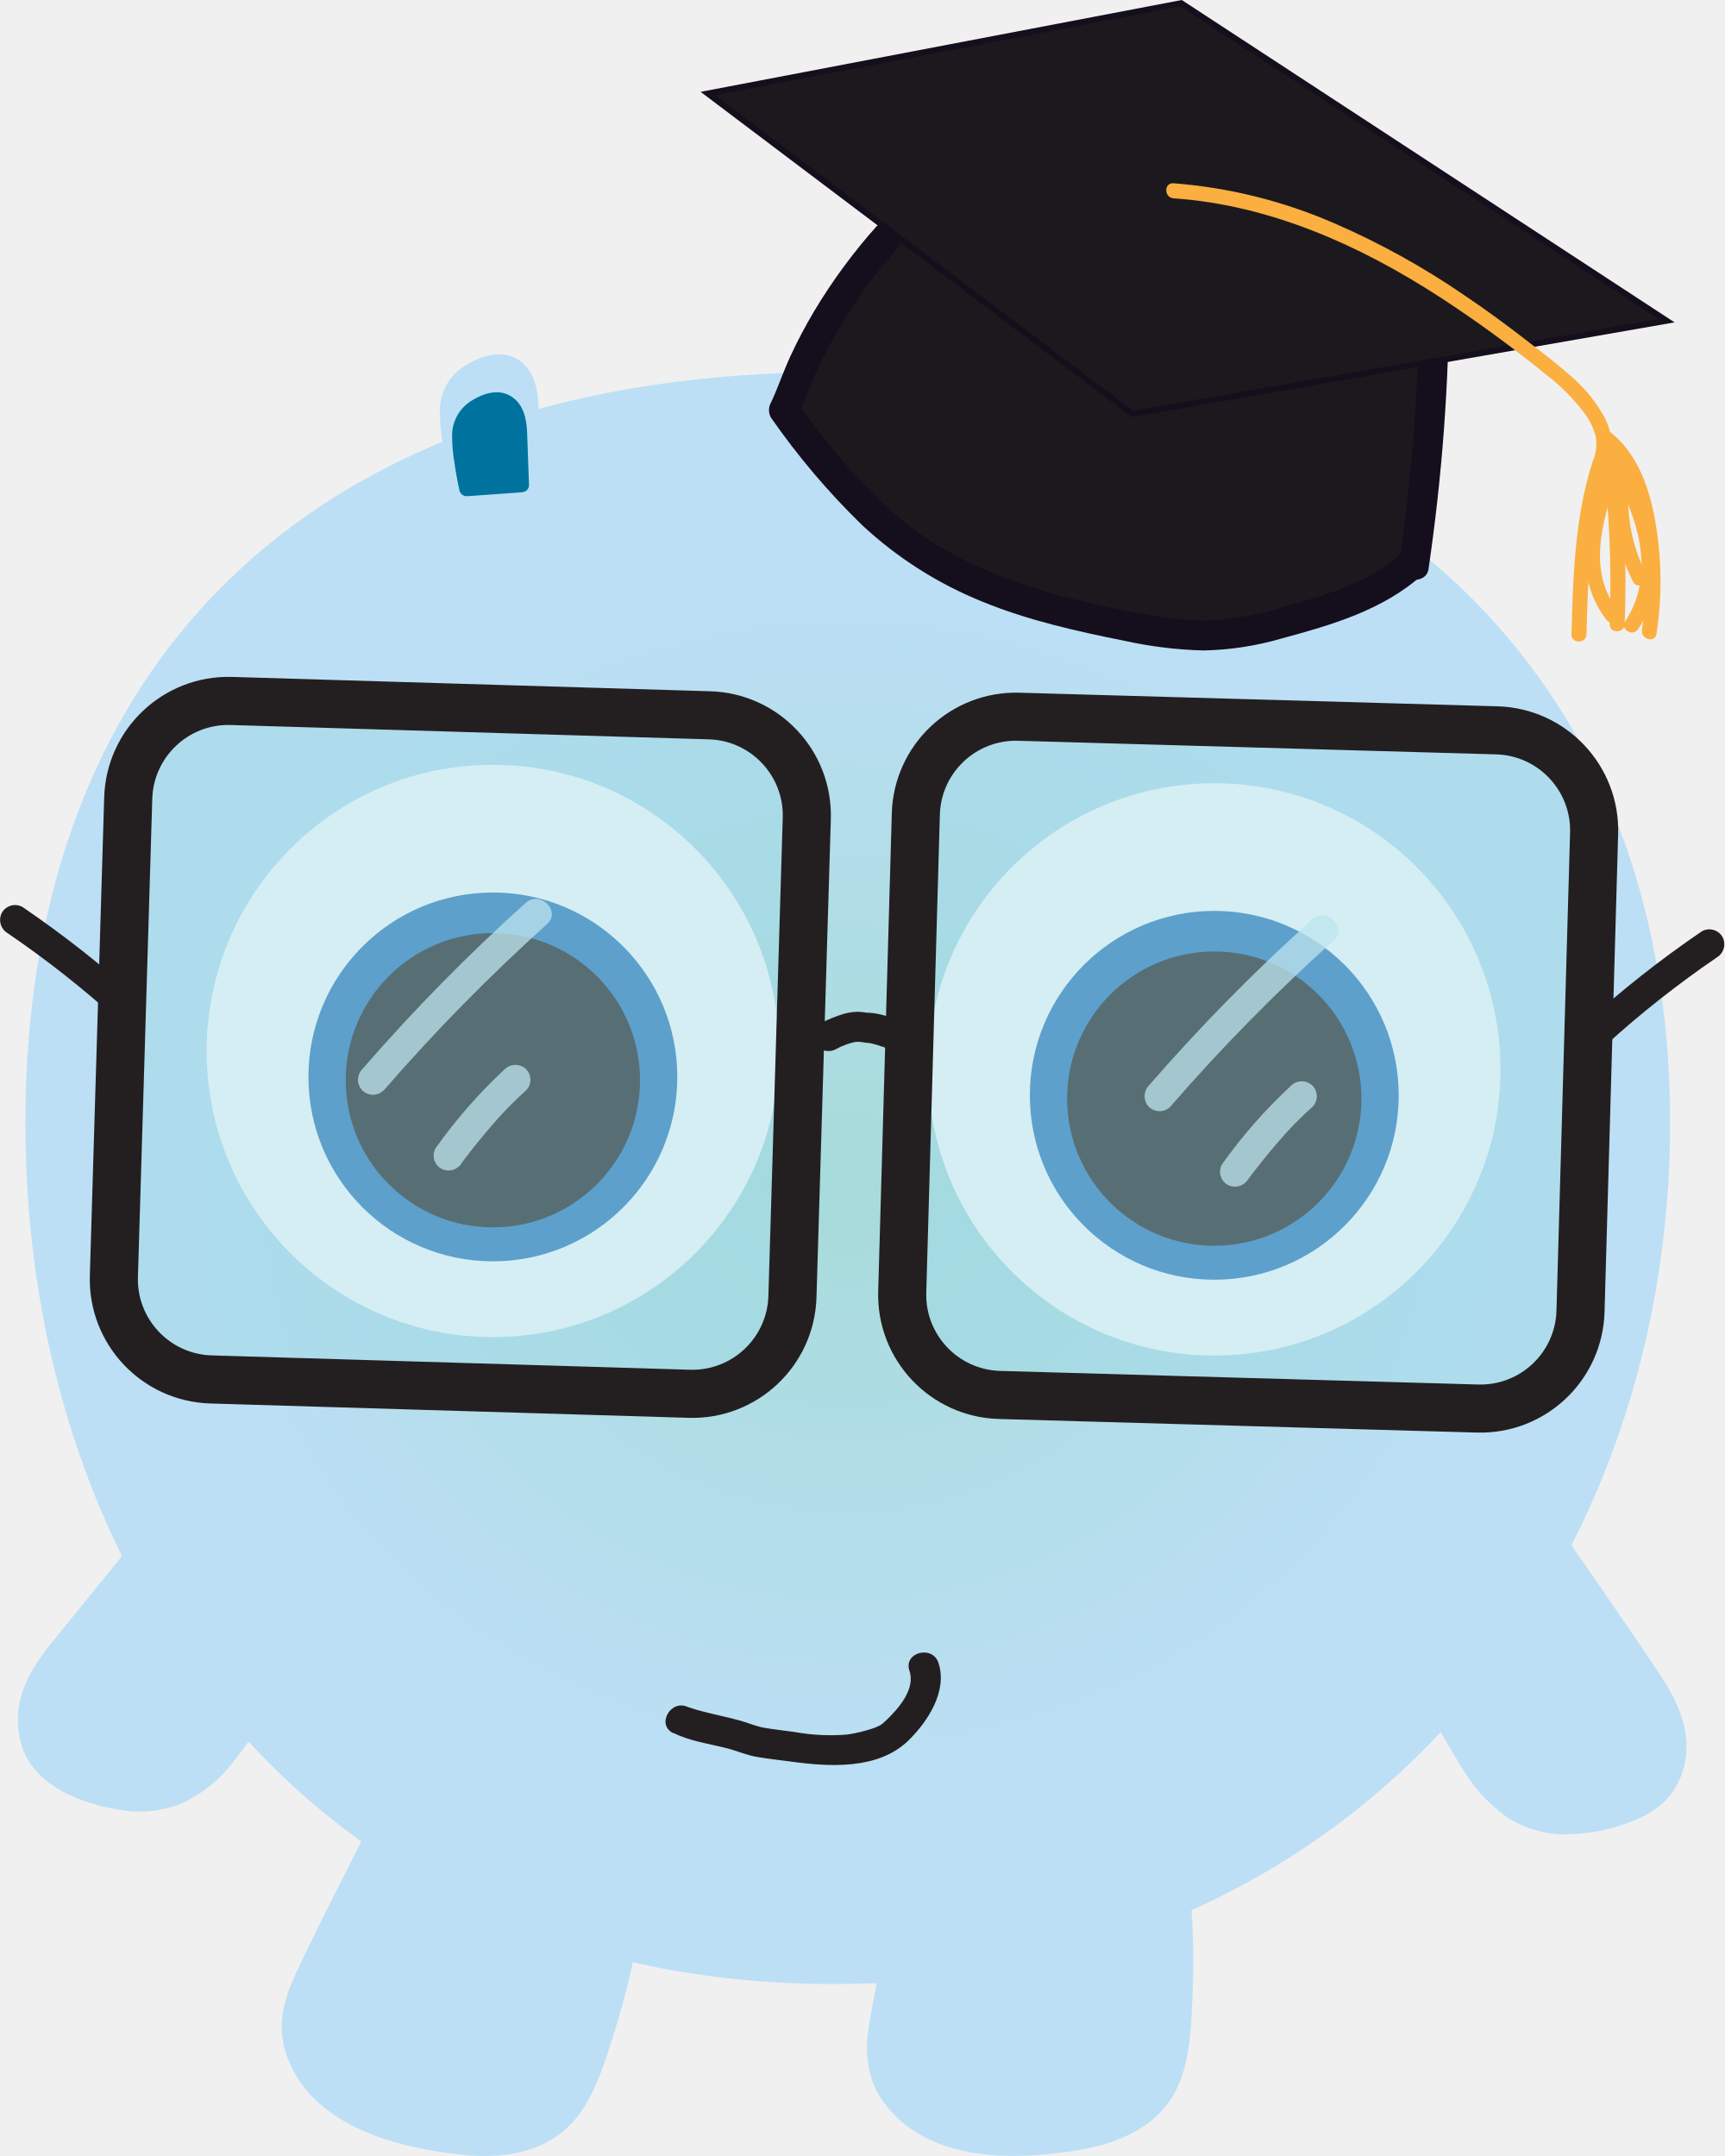
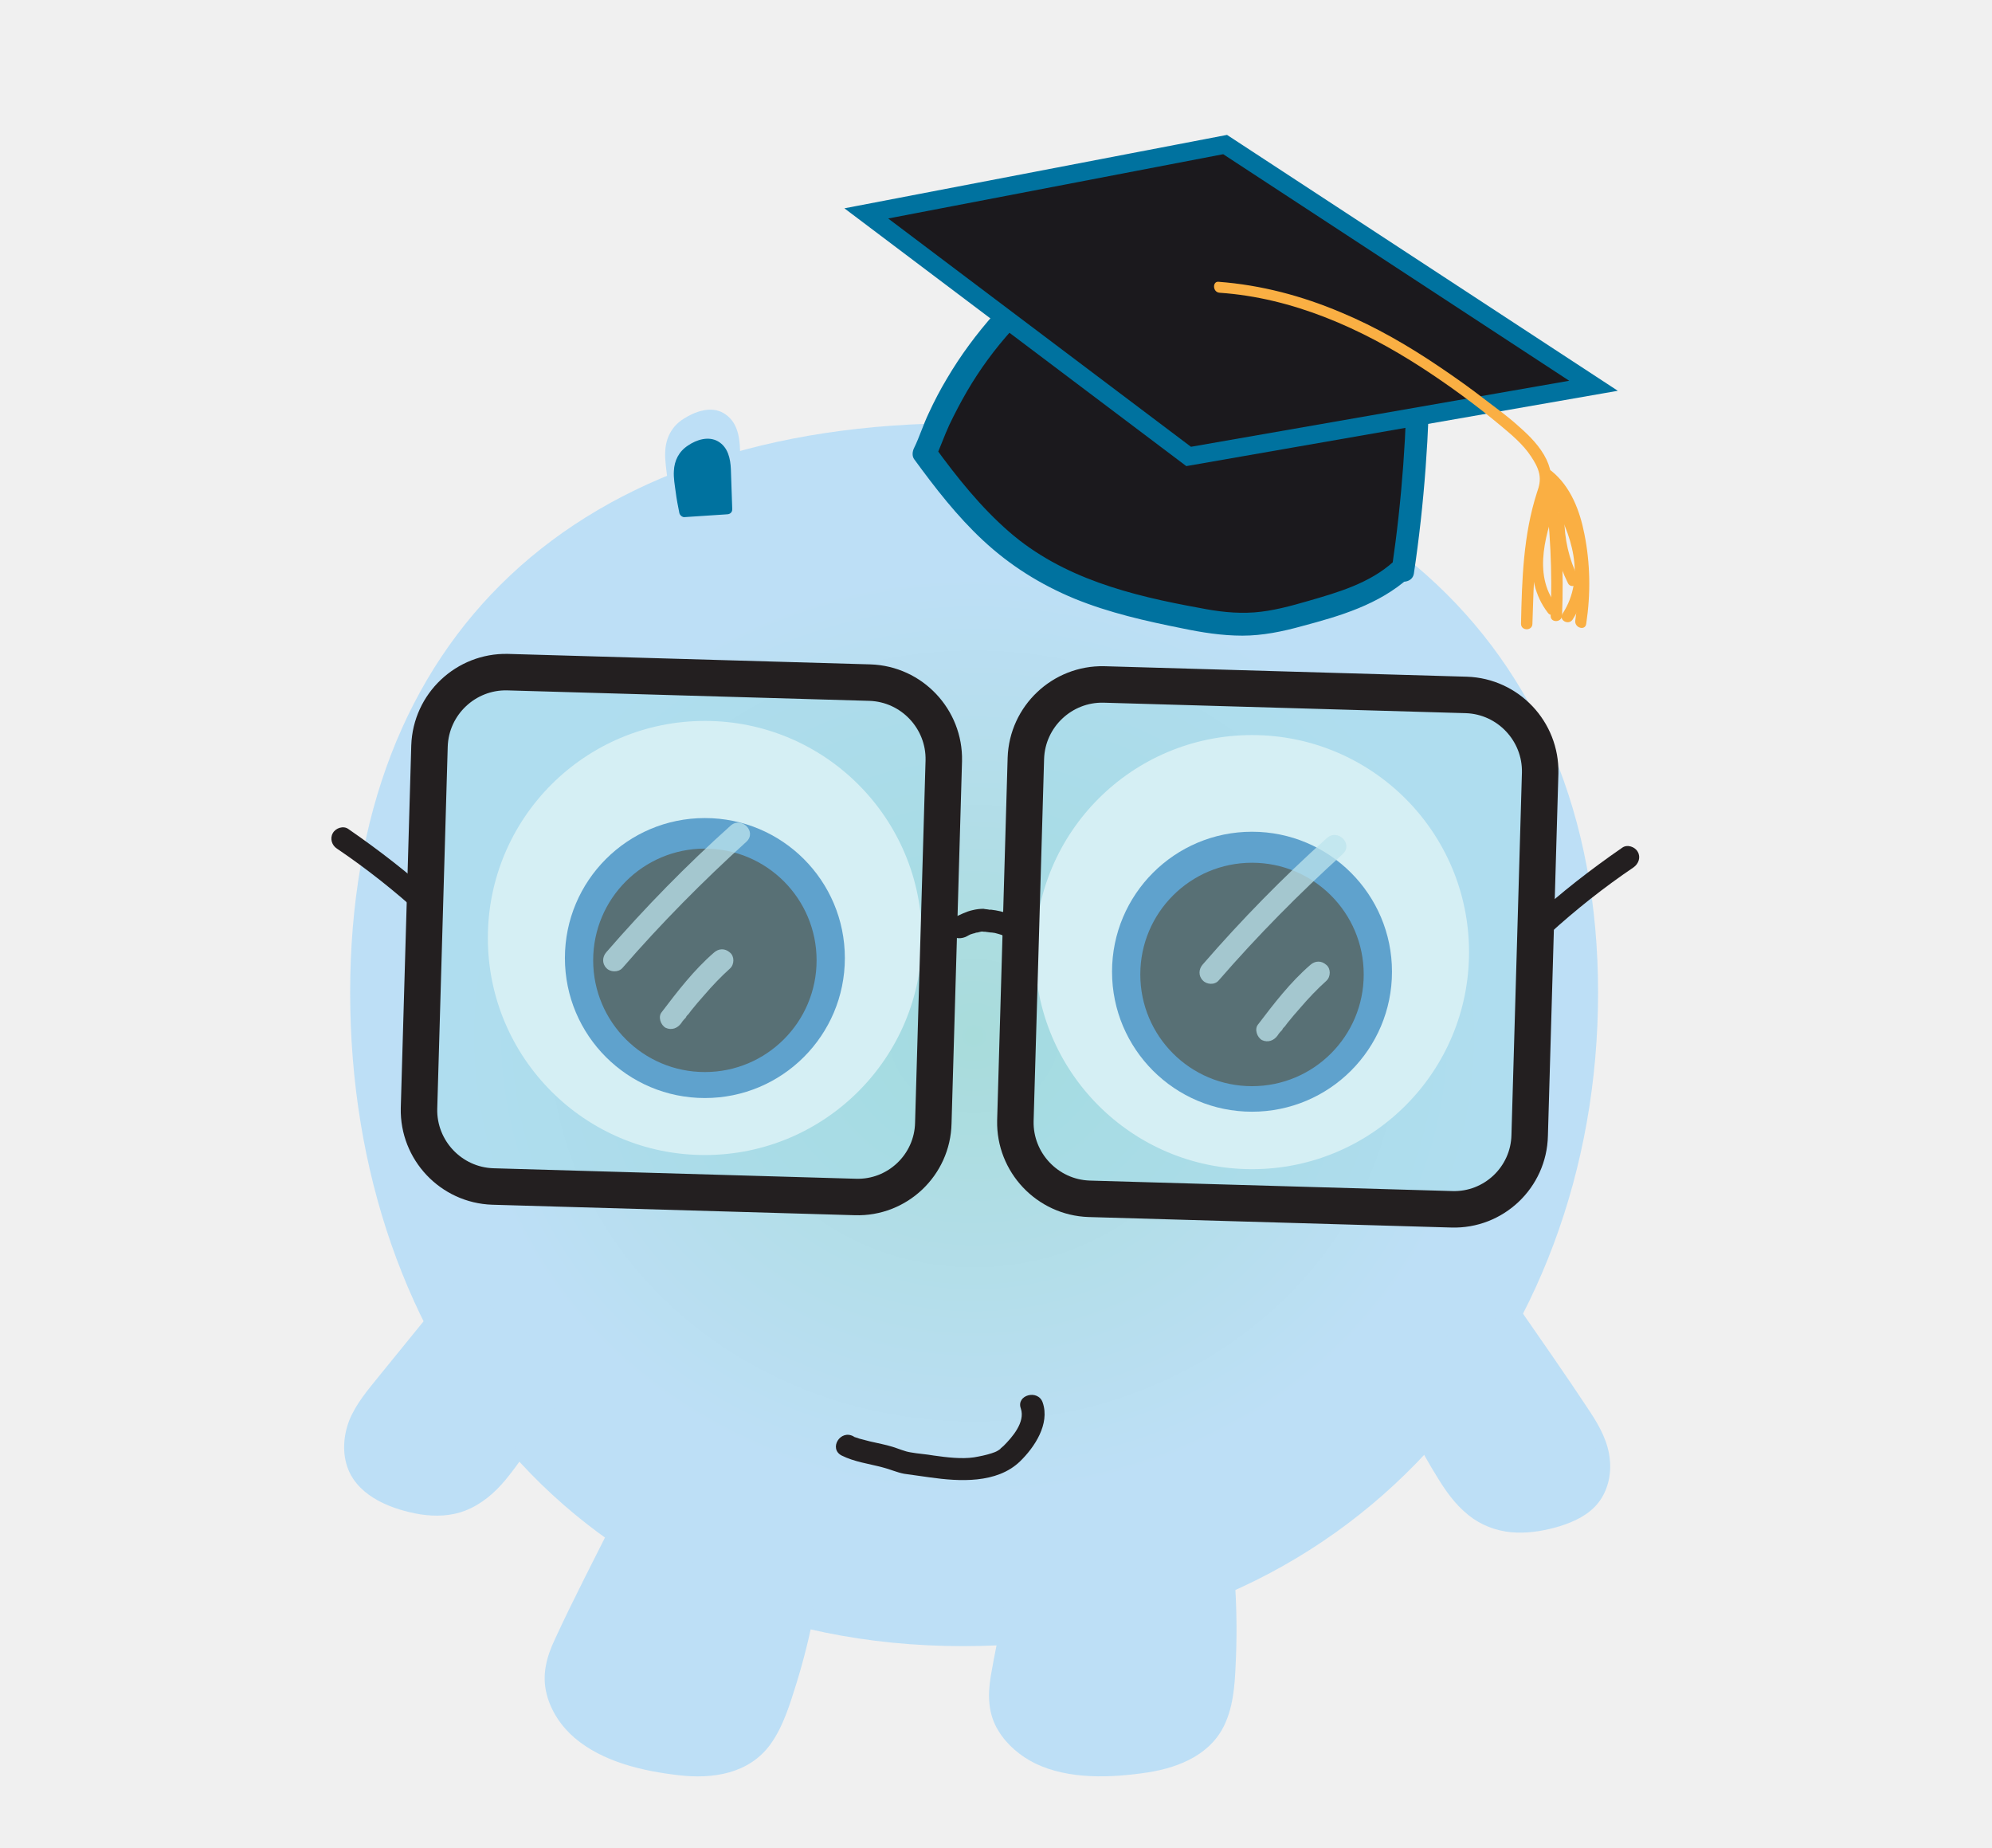
- <svg xmlns="http://www.w3.org/2000/svg" viewBox="0 0 286.86 358.7">
-   <defs>
-     <style>.cls-1{fill:url(#radial-gradient);}.cls-2{fill:#bcdff5;}.cls-3{fill:#fff;stroke:#fff;}.cls-13,.cls-3,.cls-5,.cls-8{stroke-miterlimit:10;}.cls-4{fill:#2e76bb;}.cls-5,.cls-7{fill:#231f20;}.cls-5,.cls-8{stroke:#231f20;}.cls-6{fill:#00729e;}.cls-8{fill:#9cd9e5;fill-opacity:0.43;stroke-width:8px;}.cls-9{opacity:0.75;}.cls-10{fill:#bde4ed;}.cls-11,.cls-13{fill:#1b191d;}.cls-12{fill:#150e1d;}.cls-13{stroke:#150e1d;}.cls-14{fill:#faaf40;}</style>
-     <radialGradient id="radial-gradient" cx="81.21" cy="143.07" r="136.45" gradientTransform="translate(56.32 60.79) scale(1.04 0.95)" gradientUnits="userSpaceOnUse">
-       <stop offset="0" stop-color="#a7dbda" />
-       <stop offset="0.78" stop-color="#bcdff5" />
+ <svg xmlns="http://www.w3.org/2000/svg" version="1.1" id="Layer_1" x="0px" y="0px" viewBox="0 0 436.9 405.1" style="enable-background:new 0 0 436.9 405.1;" xml:space="preserve">
+   <style type="text/css">
+ 	.st0{fill:url(#SVGID_1_);}
+ 	.st1{fill:#BDDFF6;}
+ 	.st2{fill:#010101;}
+ 	.st3{fill:#231F20;}
+ 	.st4{fill:#BE202E;}
+ 	.st5{fill:#AC1F29;}
+ 	.st6{fill:#FFFFFF;stroke:#FFFFFF;stroke-miterlimit:10;}
+ 	.st7{fill:#3077BB;}
+ 	.st8{fill:#231F20;stroke:#231F20;stroke-miterlimit:10;}
+ 	.st9{fill:#00729F;}
+ 	.st10{fill:#9EDAE6;fill-opacity:0.43;stroke:#231F20;stroke-width:8;stroke-miterlimit:10;}
+ 	.st11{opacity:0.75;}
+ 	.st12{fill:#BEE4ED;}
+ 	.st13{fill:url(#SVGID_2_);}
+ 	.st14{fill:url(#SVGID_3_);}
+ 	.st15{fill:url(#SVGID_4_);}
+ 	.st16{fill:url(#SVGID_5_);}
+ 	.st17{fill:url(#SVGID_6_);}
+ 	.st18{fill:url(#SVGID_7_);}
+ 	.st19{fill:url(#SVGID_8_);}
+ 	.st20{fill:#6FCCD8;}
+ 	.st21{fill:url(#SVGID_9_);}
+ 	.st22{fill:url(#SVGID_10_);}
+ 	.st23{fill:#FFFFFF;}
+ 	.st24{fill:url(#SVGID_11_);}
+ 	.st25{fill:url(#SVGID_12_);}
+ 	.st26{fill:url(#SVGID_13_);}
+ 	.st27{fill:url(#SVGID_14_);}
+ 	.st28{fill:url(#SVGID_15_);}
+ 	.st29{fill:url(#SVGID_16_);}
+ 	.st30{fill:#774098;}
+ 	.st31{fill:#6A2F8F;}
+ 	.st32{fill:#774098;stroke:#6A2F8F;stroke-width:2;stroke-miterlimit:10;}
+ 	.st33{opacity:0.15;}
+ 	.st34{filter:url(#Adobe_OpacityMaskFilter);}
+ 	.st35{mask:url(#SVGID_17_);}
+ 	.st36{fill:#F15E6D;}
+ 	.st37{filter:url(#Adobe_OpacityMaskFilter_1_);}
+ 	.st38{mask:url(#SVGID_18_);}
+ 	.st39{fill:url(#SVGID_19_);}
+ 	.st40{filter:url(#Adobe_OpacityMaskFilter_2_);}
+ 	.st41{mask:url(#SVGID_20_);}
+ 	.st42{filter:url(#Adobe_OpacityMaskFilter_3_);}
+ 	.st43{mask:url(#SVGID_21_);}
+ 	.st44{fill:url(#SVGID_22_);}
+ 	.st45{filter:url(#Adobe_OpacityMaskFilter_4_);}
+ 	.st46{mask:url(#SVGID_23_);}
+ 	.st47{filter:url(#Adobe_OpacityMaskFilter_5_);}
+ 	.st48{mask:url(#SVGID_24_);}
+ 	.st49{fill:url(#SVGID_25_);}
+ 	.st50{filter:url(#Adobe_OpacityMaskFilter_6_);}
+ 	.st51{mask:url(#SVGID_26_);}
+ 	.st52{filter:url(#Adobe_OpacityMaskFilter_7_);}
+ 	.st53{mask:url(#SVGID_27_);}
+ 	.st54{fill:url(#SVGID_28_);}
+ 	.st55{filter:url(#Adobe_OpacityMaskFilter_8_);}
+ 	.st56{mask:url(#SVGID_29_);}
+ 	.st57{filter:url(#Adobe_OpacityMaskFilter_9_);}
+ 	.st58{mask:url(#SVGID_30_);}
+ 	.st59{fill:url(#SVGID_31_);}
+ 	.st60{filter:url(#Adobe_OpacityMaskFilter_10_);}
+ 	.st61{mask:url(#SVGID_32_);}
+ 	.st62{filter:url(#Adobe_OpacityMaskFilter_11_);}
+ 	.st63{mask:url(#SVGID_33_);}
+ 	.st64{fill:url(#SVGID_34_);}
+ 	.st65{filter:url(#Adobe_OpacityMaskFilter_12_);}
+ 	.st66{mask:url(#SVGID_35_);}
+ 	.st67{filter:url(#Adobe_OpacityMaskFilter_13_);}
+ 	.st68{mask:url(#SVGID_36_);}
+ 	.st69{fill:url(#SVGID_37_);}
+ 	.st70{filter:url(#Adobe_OpacityMaskFilter_14_);}
+ 	.st71{mask:url(#SVGID_38_);}
+ 	.st72{filter:url(#Adobe_OpacityMaskFilter_15_);}
+ 	.st73{mask:url(#SVGID_39_);}
+ 	.st74{fill:url(#SVGID_40_);}
+ 	.st75{filter:url(#Adobe_OpacityMaskFilter_16_);}
+ 	.st76{mask:url(#SVGID_41_);}
+ 	.st77{filter:url(#Adobe_OpacityMaskFilter_17_);}
+ 	.st78{mask:url(#SVGID_42_);}
+ 	.st79{fill:url(#SVGID_43_);}
+ 	.st80{filter:url(#Adobe_OpacityMaskFilter_18_);}
+ 	.st81{mask:url(#SVGID_44_);}
+ 	.st82{filter:url(#Adobe_OpacityMaskFilter_19_);}
+ 	.st83{mask:url(#SVGID_45_);}
+ 	.st84{fill:url(#SVGID_46_);}
+ 	.st85{filter:url(#Adobe_OpacityMaskFilter_20_);}
+ 	.st86{mask:url(#SVGID_47_);}
+ 	.st87{filter:url(#Adobe_OpacityMaskFilter_21_);}
+ 	.st88{mask:url(#SVGID_48_);}
+ 	.st89{fill:url(#SVGID_49_);}
+ 	.st90{filter:url(#Adobe_OpacityMaskFilter_22_);}
+ 	.st91{mask:url(#SVGID_50_);}
+ 	.st92{filter:url(#Adobe_OpacityMaskFilter_23_);}
+ 	.st93{mask:url(#SVGID_51_);}
+ 	.st94{fill:url(#SVGID_52_);}
+ 	.st95{filter:url(#Adobe_OpacityMaskFilter_24_);}
+ 	.st96{mask:url(#SVGID_53_);}
+ 	.st97{filter:url(#Adobe_OpacityMaskFilter_25_);}
+ 	.st98{mask:url(#SVGID_54_);}
+ 	.st99{fill:url(#SVGID_55_);}
+ 	.st100{filter:url(#Adobe_OpacityMaskFilter_26_);}
+ 	.st101{mask:url(#SVGID_56_);}
+ 	.st102{filter:url(#Adobe_OpacityMaskFilter_27_);}
+ 	.st103{mask:url(#SVGID_57_);}
+ 	.st104{fill:url(#SVGID_58_);}
+ 	.st105{filter:url(#Adobe_OpacityMaskFilter_28_);}
+ 	.st106{mask:url(#SVGID_59_);}
+ 	.st107{filter:url(#Adobe_OpacityMaskFilter_29_);}
+ 	.st108{mask:url(#SVGID_60_);}
+ 	.st109{fill:url(#SVGID_61_);}
+ 	.st110{fill:#1B191D;}
+ 	.st111{fill:#1B191D;stroke:#00729F;stroke-width:4;stroke-miterlimit:10;}
+ 	.st112{fill:#FAAF43;}
+ 	.st113{fill:url(#SVGID_62_);}
+ 	.st114{fill:url(#SVGID_63_);}
+ 	.st115{fill:url(#SVGID_64_);}
+ 	.st116{fill:url(#SVGID_65_);}
+ 	.st117{fill:url(#SVGID_66_);}
+ 	.st118{fill:url(#SVGID_67_);}
+ 	.st119{fill:url(#SVGID_68_);}
+ 	.st120{fill:url(#SVGID_69_);}
+ 	.st121{fill:url(#SVGID_70_);}
+ 	.st122{fill:url(#SVGID_71_);}
+ 	.st123{fill:url(#SVGID_72_);}
+ 	.st124{fill:url(#SVGID_73_);}
+ 	.st125{fill:url(#SVGID_74_);}
+ 	.st126{fill:url(#SVGID_75_);}
+ </style>
+   <g>
+     <radialGradient id="SVGID_1_" cx="192.322" cy="179.322" r="136.453" gradientTransform="matrix(1.043 0 0 0.9472 13.056 57.3466)" gradientUnits="userSpaceOnUse">
+       <stop offset="0" style="stop-color:#A8DCDB" />
+       <stop offset="0.785" style="stop-color:#BDDFF6" />
    </radialGradient>
-   </defs>
-   <g id="Layer_2" data-name="Layer 2">
-     <g id="Layer_1-2" data-name="Layer 1">
-       <path class="cls-1" d="M277.83,186.78c0,77.62-53.76,143.31-139.23,143.31S4.22,264.4,4.22,186.78,53.12,61.92,138.6,61.92,277.83,109.16,277.83,186.78Z" />
-       <path class="cls-2" d="M63.3,302.75,51.15,327.24c-1.34,2.7-2.7,5.48-3,8.48-.58,5.66,2.79,11.17,7.38,14.53s10.23,4.92,15.8,6.07c7.5,1.56,16.23,2.18,21.92-2.95,2.92-2.65,4.53-6.42,5.88-10.12a131.14,131.14,0,0,0,5.75-21.12Z" />
-       <path class="cls-2" d="M62.22,302.12c-4.38,8.84-9,17.6-13.14,26.53-1.78,3.82-2.85,7.78-1.79,12a19.06,19.06,0,0,0,6.13,9.56c6.15,5.28,15,7.28,22.82,8.22,7.53.9,15.52-.27,20.22-6.81,2.81-3.92,4.27-8.87,5.7-13.41a130.64,130.64,0,0,0,3.91-15.71,1.27,1.27,0,0,0-.57-1.41l-14-6.53L69.12,304.09l-5.19-2.42c-1.45-.67-2.72,1.48-1.26,2.16l14,6.53L99,320.78l5.2,2.42-.58-1.41c-.8,4.3-1.79,8.55-3,12.75a85.65,85.65,0,0,1-4.14,11.88c-1.55,3.38-3.7,6.34-7.09,8a20.52,20.52,0,0,1-10.09,1.7,56.51,56.51,0,0,1-10.81-1.73,36.86,36.86,0,0,1-11-4.29A18.3,18.3,0,0,1,50.37,342c-1.59-3.77-1.12-7.55.49-11.23,2-4.52,4.37-8.9,6.56-13.33l7-14C65.09,302,62.94,300.68,62.22,302.12Z" />
-       <path class="cls-2" d="M151.55,307.6l-5.26,26.82c-.58,3-1.17,6-.68,9,.93,5.61,5.64,10,10.95,12.07s11.17,2,16.84,1.7c7.65-.48,16.23-2.17,20.36-8.63,2.13-3.32,2.69-7.38,3-11.31a131.15,131.15,0,0,0,0-21.89Z" />
-       <path class="cls-2" d="M150.35,307.27l-2.92,14.87c-1,4.84-2,9.67-2.83,14.54-.68,4.18-.55,8.3,1.69,12a19.18,19.18,0,0,0,8,7.12c7.42,3.65,16.69,3.24,24.67,2,7.11-1.09,14.29-4.13,17.2-11.18,1.87-4.52,2-9.71,2.22-14.52a134.38,134.38,0,0,0-.34-16.79,1.27,1.27,0,0,0-.92-1.2l-15.23-2.61-24.33-4.17-5.64-1c-1.58-.27-2.25,2.14-.67,2.41l15.23,2.61,24.33,4.16,5.64,1-.91-1.21A134.63,134.63,0,0,1,196,329a77.13,77.13,0,0,1-1,12.79,15.1,15.1,0,0,1-5,9.24,21.32,21.32,0,0,1-9,3.93,55.83,55.83,0,0,1-10.47,1.14,36.57,36.57,0,0,1-12.32-1.35,18.24,18.24,0,0,1-8.67-5.77,13.51,13.51,0,0,1-2.63-10.58c.65-5.05,1.9-10.07,2.88-15.06l3-15.36C153.07,306.36,150.66,305.69,150.35,307.27Z" />
-       <path class="cls-2" d="M28,251.37,10.77,272.59A37.54,37.54,0,0,0,5.68,280c-2.33,5-1.68,9.94.59,13s5.93,4.66,9.67,5.85c5,1.6,11.3,2.42,17.24-1.93,3-2.24,5.51-5.52,7.76-8.74A192.17,192.17,0,0,0,52.3,269.74Z" />
-       <path class="cls-2" d="M27.12,250.49,10.67,270.74c-2.48,3.05-5.12,6.1-6.58,9.8a14.63,14.63,0,0,0-.17,10.77c2.48,6.07,9.83,8.8,15.85,9.77a18.94,18.94,0,0,0,9.84-.8,22.09,22.09,0,0,0,8.92-6.81,107.3,107.3,0,0,0,7.7-11c2.53-3.95,4.91-8,7.15-12.14a1.29,1.29,0,0,0-.45-1.71L31.67,252.6l-3-2.31c-1.28-1-2.53,1.2-1.26,2.16l21.25,16.07,3.05,2.3-.45-1.71a190.27,190.27,0,0,1-11.86,19.16,31,31,0,0,1-7.2,7.86,15.34,15.34,0,0,1-9.08,2.76A26.41,26.41,0,0,1,14.41,297c-2.85-1-5.8-2.57-7.46-5.22a11.58,11.58,0,0,1-.78-9.69c1.13-3.43,3.55-6.26,5.79-9l16.92-20.83C29.89,251,28.13,249.24,27.12,250.49Z" />
-       <path class="cls-2" d="M258.4,254.9l15.44,22.56a37.4,37.4,0,0,1,4.46,7.77c1.92,5.15.87,10-1.65,12.95s-6.29,4.15-10.11,5c-5.15,1.19-11.46,1.5-17-3.33-2.87-2.48-5.05-5.95-7-9.35a190.45,190.45,0,0,1-9.82-19.31Z" />
-       <path class="cls-2" d="M257.32,255.53l13.76,20.1c3.8,5.55,9.08,12.16,6.13,19.28a11.13,11.13,0,0,1-6.74,5.87,29.77,29.77,0,0,1-8.69,1.89,16,16,0,0,1-8.8-1.86,22.1,22.1,0,0,1-7.34-7.52,157.54,157.54,0,0,1-11.88-22.7l-.45,1.71L255.81,258l3.22-2c1.36-.86.1-3-1.26-2.16l-22.5,14.28-3.22,2a1.29,1.29,0,0,0-.45,1.71A168.44,168.44,0,0,0,243,293.8a27.53,27.53,0,0,0,7.47,8.38,17.67,17.67,0,0,0,9.52,3,30.18,30.18,0,0,0,9.43-1.43c3.24-1,6.42-2.49,8.53-5.21a13.32,13.32,0,0,0,2.54-9.22c-.34-3.93-2.15-7.38-4.3-10.62-5.44-8.23-11.14-16.3-16.71-24.44C258.58,253,256.41,254.2,257.32,255.53Z" />
-       <circle class="cls-3" cx="81.99" cy="174.85" r="47.11" />
-       <circle class="cls-4" cx="81.99" cy="179.17" r="30.68" />
-       <circle class="cls-5" cx="81.99" cy="179.72" r="23.98" />
-       <circle class="cls-3" cx="202" cy="177.92" r="47.11" />
-       <circle class="cls-4" cx="202" cy="182.23" r="30.68" />
-       <circle class="cls-5" cx="202" cy="182.78" r="23.98" />
-       <path class="cls-2" d="M88.79,79.35,88.38,68A15.63,15.63,0,0,0,88,64.25a5.41,5.41,0,0,0-3.76-3.94,7.61,7.61,0,0,0-4.64.82,7.63,7.63,0,0,0-4.89,5.33,15.28,15.28,0,0,0,0,4.87,79.23,79.23,0,0,0,1.49,8.91Z" />
-       <path class="cls-2" d="M90,79.35c-.14-3.91-.26-7.82-.42-11.73-.12-3-.74-6.25-3.58-7.9s-6.25-.4-8.74,1.18a8.67,8.67,0,0,0-4.09,7.26,34.28,34.28,0,0,0,.55,6.14c.3,2.1.69,4.2,1.15,6.28a1.26,1.26,0,0,0,1.21.91l12.67-.89c1.59-.11,1.61-2.61,0-2.5L76.12,79l1.2.92Q76.68,77,76.22,74a31.89,31.89,0,0,1-.51-5.85c.14-3.34,2.41-5.29,5.41-6.31,1.52-.51,3.09-.63,4.33.53a6.42,6.42,0,0,1,1.64,4.55c.23,4.13.3,8.28.45,12.42C87.59,81,90.09,81,90,79.35Z" />
-       <path class="cls-6" d="M86.74,80.68l-.3-8.42a11.74,11.74,0,0,0-.31-2.74,3.92,3.92,0,0,0-2.7-2.91,5.31,5.31,0,0,0-3.33.6,5.53,5.53,0,0,0-3.5,3.93,11.42,11.42,0,0,0,0,3.6,62,62,0,0,0,1.07,6.59Z" />
-       <path class="cls-6" d="M88,80.68c-.11-2.89-.2-5.78-.31-8.67-.09-2.34-.58-4.82-2.75-6.12s-4.74-.36-6.63.86a6.77,6.77,0,0,0-3.1,5.65A26.53,26.53,0,0,0,75.6,77c.22,1.55.5,3.1.84,4.64a1.26,1.26,0,0,0,1.2.92l9.1-.65c1.59-.12,1.6-2.62,0-2.5l-9.1.65,1.21.91A35.18,35.18,0,0,1,77.7,72.4c.08-2.27,1.56-3.63,3.61-4.34a2.5,2.5,0,0,1,2.77.31,4.52,4.52,0,0,1,1.08,3.13c.17,3,.22,6.12.33,9.18C85.54,82.28,88,82.29,88,80.68Z" />
-       <path class="cls-7" d="M139.05,174.57a7.81,7.81,0,0,1,1.5-.69c-.19,0-.32.12-.05,0l.37-.14c.26-.09.51-.17.77-.24s.54-.12.81-.17c-.23,0-.28,0,0,0h.4a1.12,1.12,0,0,0,.36,0c-.09,0-.52-.08-.14,0s.9.14,1.35.19c.07,0,.5.06.09,0s0,0,.07,0,.46.09.68.15a11.51,11.51,0,0,1,1.41.44c.06,0,.46.17.14,0s.07,0,.13.06l.64.33.59.37c.27.15-.32-.32-.12-.1s.2.17.29.25a2.5,2.5,0,0,0,3.53-3.53,12.6,12.6,0,0,0-7.26-3l-.16,0-.23,0c-.43-.06-.85-.13-1.28-.15a8.51,8.51,0,0,0-2.41.29,22.47,22.47,0,0,0-4,1.6,2.5,2.5,0,0,0-.89,3.42,2.57,2.57,0,0,0,3.42.9Z" />
-       <path class="cls-7" d="M267.13,173.87a169.07,169.07,0,0,1,18.5-14.6,2.56,2.56,0,0,0,.89-3.42,2.52,2.52,0,0,0-3.42-.9,177.4,177.4,0,0,0-19.5,15.38,2.5,2.5,0,1,0,3.53,3.54Z" />
-       <path class="cls-7" d="M23.26,166.29a177.4,177.4,0,0,0-19.5-15.38,2.52,2.52,0,0,0-3.42.9,2.56,2.56,0,0,0,.89,3.42,167.78,167.78,0,0,1,18.5,14.59,2.54,2.54,0,0,0,3.53,0,2.51,2.51,0,0,0,0-3.53Z" />
-       <rect class="cls-8" x="20.38" y="117.62" width="112.88" height="112.88" rx="16.66" transform="matrix(1, 0.03, -0.03, 1, 4.98, -2.11)" />
-       <g class="cls-9">
-         <path class="cls-10" d="M63.84,181.41A312.8,312.8,0,0,1,91,153.75c2.4-2.16-1.15-5.68-3.54-3.54a311.44,311.44,0,0,0-27.19,27.67,2.54,2.54,0,0,0,0,3.53,2.5,2.5,0,0,0,3.53,0Z" />
-       </g>
-       <g class="cls-9">
-         <path class="cls-10" d="M76.8,193.48l.64-.85.27-.34.2-.27.21-.27.27-.35.63-.79c.9-1.12,1.81-2.23,2.75-3.32a61.29,61.29,0,0,1,5.74-5.88,2.5,2.5,0,0,0,0-3.53,2.56,2.56,0,0,0-3.54,0A85.73,85.73,0,0,0,72.48,191a2.51,2.51,0,0,0,.9,3.42,2.58,2.58,0,0,0,3.42-.9Z" />
-       </g>
-       <rect class="cls-8" x="151.2" y="120.35" width="112.88" height="112.88" rx="16.66" transform="translate(5.11 -5.83) rotate(1.63)" />
-       <g class="cls-9">
-         <path class="cls-10" d="M194.66,184.15a310.19,310.19,0,0,1,27.2-27.67c2.39-2.15-1.15-5.68-3.54-3.53a310.1,310.1,0,0,0-27.2,27.66,2.57,2.57,0,0,0,0,3.54,2.54,2.54,0,0,0,3.54,0Z" />
-       </g>
-       <g class="cls-9">
-         <path class="cls-10" d="M207.62,196.21l.64-.84.26-.35s.4-.51.21-.26.21-.28.21-.27l.27-.35.63-.79q1.33-1.69,2.75-3.32a59,59,0,0,1,5.74-5.88,2.53,2.53,0,0,0,0-3.54,2.57,2.57,0,0,0-3.54,0,85.13,85.13,0,0,0-11.49,13.08,2.51,2.51,0,0,0,.9,3.42,2.57,2.57,0,0,0,3.42-.9Z" />
-       </g>
-       <path class="cls-7" d="M112,288.3c2.79,1.4,6,1.81,9,2.58,1.58.41,3.1,1.09,4.7,1.38,1.89.35,3.83.54,5.74.8,6.44.89,14.61,1.44,19.67-3.48,3.22-3.14,6.57-8.24,5-12.94-1-3-5.86-1.73-4.82,1.33s-1.85,6.31-3.83,8.21c-.13.12-1.06.91-.56.55a6,6,0,0,1-.6.37,7.83,7.83,0,0,1-1.4.56,25.49,25.49,0,0,1-3.88.91,33.29,33.29,0,0,1-8.82-.41c-1.71-.25-3.45-.41-5.14-.72-1.33-.24-2.58-.8-3.87-1.16-1.65-.45-3.33-.82-5-1.22-.78-.19-1.57-.38-2.35-.61l-.91-.29-.35-.13c-.39-.16.48.23-.08,0-2.86-1.44-5.4,2.87-2.52,4.32Z" />
-       <path class="cls-11" d="M147.64,39.35a88,88,0,0,0-17.1,28.59l-.14.29c6.73,9.3,14.21,18.36,23.91,24.49s21.14,9,32.42,11.28c5.39,1.08,10.88,2,16.35,1.61a62.06,62.06,0,0,0,11.56-2.42c7.21-2,14.67-4.3,20.2-9.35l.37.16a313.86,313.86,0,0,0,3.36-45.83" />
-       <path class="cls-12" d="M145.88,37.58a93.16,93.16,0,0,0-10.43,14.17c-1.46,2.46-2.81,5-4,7.59s-2.12,5.38-3.19,7.63a2.52,2.52,0,0,0,0,2.52,122.31,122.31,0,0,0,15.13,17.85,65,65,0,0,0,20.09,12.78C171,103.2,179,105,187,106.6a69.54,69.54,0,0,0,13.16,1.62,50,50,0,0,0,13.07-2c8.28-2.24,16.84-4.71,23.36-10.57l-3,.39.37.17c1.28.59,3.41.26,3.67-1.49a321.71,321.71,0,0,0,3.45-46.5c0-3.22-5-3.23-5,0a313.18,313.18,0,0,1-3.27,45.17l3.67-1.49-.37-.17a2.62,2.62,0,0,0-3,.39c-5.21,4.68-12.1,6.74-18.7,8.6a58.57,58.57,0,0,1-11.77,2.48,49.67,49.67,0,0,1-12.1-1c-14.87-2.72-30-6.55-41.71-16.69-6.22-5.41-11.41-11.88-16.23-18.53v2.52c1.15-2.42,2-5,3.09-7.43s2.49-5,3.9-7.41a85.6,85.6,0,0,1,9.86-13.53c2.14-2.39-1.39-5.94-3.53-3.54Z" />
-       <polygon class="cls-13" points="188.39 68.86 117.75 15.56 196.49 0.53 277.24 53.36 188.39 68.86" />
-       <path class="cls-14" d="M195.24,33c16,1.09,31,7.81,44.3,16.44A203.48,203.48,0,0,1,257,62.17a33.84,33.84,0,0,1,6.65,6.66,11.08,11.08,0,0,1,1.8,3.78,7.36,7.36,0,0,1-.49,4.14c-3,9.27-3.27,19.13-3.54,28.78-.05,1.61,2.45,1.61,2.5,0,.25-9.06.45-18.26,3.1-27a14.58,14.58,0,0,0,1.07-4.86,10.42,10.42,0,0,0-1.1-4.09,24.43,24.43,0,0,0-6.05-7.33c-2.33-2.08-4.84-3.94-7.3-5.85-3.25-2.51-6.56-4.94-10-7.25a128.41,128.41,0,0,0-21.67-12,82.87,82.87,0,0,0-26.76-6.66c-1.6-.11-1.59,2.39,0,2.5Z" />
-       <path class="cls-14" d="M266.2,73.73c3.91,3.11,5.61,7.91,6.56,12.67a53.59,53.59,0,0,1,.39,18.39c-.24,1.58,2.17,2.26,2.41.67a57.35,57.35,0,0,0-.39-19.73c-1-5.13-3-10.41-7.2-13.77-1.25-1-3,.77-1.77,1.77Z" />
-       <path class="cls-14" d="M266.49,75.18a170.42,170.42,0,0,1,1.28,28.65c-.06,1.61,2.44,1.6,2.5,0A170.42,170.42,0,0,0,269,75.18c-.2-1.57-2.71-1.59-2.5,0Z" />
-       <path class="cls-14" d="M267.12,77.35c-3,8.3-5.85,18.11.15,25.81,1,1.27,2.74-.51,1.76-1.76-5.32-6.85-2.08-16.17.5-23.39.55-1.51-1.87-2.17-2.41-.66Z" />
-       <path class="cls-14" d="M267.9,78.16c4.52,7.5,7.69,17.24,2.46,25.23-.89,1.35,1.28,2.61,2.16,1.27,5.72-8.75,2.51-19.52-2.46-27.76a1.25,1.25,0,0,0-2.16,1.26Z" />
-       <path class="cls-14" d="M268.35,82.53a30.69,30.69,0,0,0,3.33,14.25c.72,1.44,2.88.17,2.16-1.26a27.9,27.9,0,0,1-3-13,1.25,1.25,0,0,0-2.5,0Z" />
+     <path class="st0" d="M350.5,217.7c0,77.6-53.8,143.3-139.2,143.3S76.8,295.3,76.8,217.7S125.7,92.8,211.2,92.8   S350.5,140.1,350.5,217.7z" />
+     <g>
+       <path class="st1" d="M135.9,333.6c-4,8.2-8.1,16.3-12.1,24.5c-1.3,2.7-2.7,5.5-3,8.5c-0.6,5.7,2.8,11.2,7.4,14.5    c4.6,3.4,10.2,4.9,15.8,6.1c7.5,1.6,16.2,2.2,21.9-3c2.9-2.6,4.5-6.4,5.9-10.1c2.5-6.9,4.4-13.9,5.8-21.1L135.9,333.6z" />
+       <g>
+         <path class="st1" d="M134.8,333c-4.4,8.8-9,17.6-13.1,26.5c-1.8,3.8-2.9,7.8-1.8,12c0.9,3.7,3.2,7.1,6.1,9.6     c6.2,5.3,15,7.3,22.8,8.2c7.5,0.9,15.5-0.3,20.2-6.8c2.8-3.9,4.3-8.9,5.7-13.4c1.6-5.2,2.9-10.4,3.9-15.7     c0.1-0.5-0.1-1.2-0.6-1.4c-4.7-2.2-9.3-4.4-14-6.5c-7.5-3.5-14.9-6.9-22.4-10.4c-1.7-0.8-3.5-1.6-5.2-2.4     c-1.4-0.7-2.7,1.5-1.3,2.2c4.7,2.2,9.3,4.4,14,6.5c7.5,3.5,14.9,6.9,22.4,10.4c1.7,0.8,3.5,1.6,5.2,2.4c-0.2-0.5-0.4-0.9-0.6-1.4     c-0.8,4.3-1.8,8.5-3,12.7c-1.2,4-2.4,8.1-4.1,11.9c-1.5,3.4-3.7,6.3-7.1,8c-3.1,1.5-6.7,1.8-10.1,1.7c-3.7-0.2-7.3-0.9-10.8-1.7     c-3.8-0.9-7.6-2.2-11-4.3c-3.1-2-5.8-4.7-7.2-8.2c-1.6-3.8-1.1-7.6,0.5-11.2c2-4.5,4.4-8.9,6.6-13.3c2.3-4.7,4.6-9.3,7-14     C137.7,332.8,135.6,331.6,134.8,333z" />
+       </g>
+     </g>
+     <g>
+       <path class="st1" d="M224.2,338.5c-1.8,8.9-3.5,17.9-5.3,26.8c-0.6,3-1.2,6-0.7,9c0.9,5.6,5.6,10,10.9,12.1s11.2,2.1,16.8,1.7    c7.6-0.5,16.2-2.2,20.4-8.6c2.1-3.3,2.7-7.4,3-11.3c0.6-7.3,0.6-14.6,0-21.9L224.2,338.5z" />
+       <g>
+         <path class="st1" d="M223,338.2c-1,5-1.9,9.9-2.9,14.9c-0.9,4.8-2,9.7-2.8,14.5c-0.7,4.2-0.6,8.3,1.7,12c1.9,3.1,4.8,5.5,8,7.1     c7.4,3.6,16.7,3.2,24.7,2c7.1-1.1,14.3-4.1,17.2-11.2c1.9-4.5,2-9.7,2.2-14.5c0.2-5.6,0.1-11.2-0.3-16.8c0-0.5-0.4-1.1-0.9-1.2     c-5.1-0.9-10.2-1.7-15.2-2.6c-8.1-1.4-16.2-2.8-24.3-4.2c-1.9-0.3-3.8-0.6-5.6-1c-1.6-0.3-2.2,2.1-0.7,2.4     c5.1,0.9,10.2,1.7,15.2,2.6c8.1,1.4,16.2,2.8,24.3,4.2c1.9,0.3,3.8,0.6,5.6,1c-0.3-0.4-0.6-0.8-0.9-1.2c0.4,4.5,0.5,9.1,0.4,13.6     c-0.1,4.2-0.2,8.6-1,12.8c-0.7,3.6-2.2,6.9-5,9.2c-2.6,2.1-5.8,3.2-9,3.9c-3.4,0.8-7,1-10.5,1.1c-4.1,0.1-8.3-0.1-12.3-1.3     c-3.3-1.1-6.5-3-8.7-5.8c-2.5-3.1-3.1-6.7-2.6-10.6c0.6-5,1.9-10.1,2.9-15.1c1-5.1,2-10.2,3-15.4     C225.7,337.3,223.3,336.6,223,338.2z" />
+       </g>
+     </g>
+     <g>
+       <path class="st1" d="M100.6,282.3c-5.7,7.1-11.5,14.1-17.2,21.2c-1.9,2.3-3.8,4.7-5.1,7.4c-2.3,5-1.7,9.9,0.6,13s5.9,4.7,9.7,5.8    c5,1.6,11.3,2.4,17.2-1.9c3.1-2.2,5.5-5.5,7.8-8.7c4.2-6,8-12.2,11.4-18.4L100.6,282.3z" />
+       <g>
+         <path class="st1" d="M99.7,281.4c-5.5,6.8-11,13.5-16.5,20.3c-2.5,3.1-5.1,6.1-6.6,9.8c-1.3,3.4-1.6,7.3-0.2,10.8     c2.5,6.1,9.8,8.8,15.8,9.8c3.3,0.5,6.7,0.4,9.8-0.8c3.6-1.4,6.5-3.9,8.9-6.8c2.8-3.4,5.3-7.2,7.7-11c2.5-4,4.9-8,7.2-12.1     c0.4-0.6,0.1-1.3-0.4-1.7c-7.1-5.4-14.2-10.7-21.3-16.1c-1-0.8-2-1.5-3-2.3c-1.3-1-2.5,1.2-1.3,2.2c7.1,5.4,14.2,10.7,21.3,16.1     c1,0.8,2,1.5,3,2.3c-0.1-0.6-0.3-1.1-0.4-1.7c-3.6,6.6-7.5,13-11.9,19.2c-2,2.9-4.3,5.8-7.2,7.9c-2.7,1.9-5.8,2.8-9.1,2.8     c-3,0-5.9-0.9-8.7-1.9c-2.9-1-5.8-2.6-7.5-5.2c-1.8-2.9-1.8-6.5-0.8-9.7c1.1-3.4,3.6-6.3,5.8-9c5.6-6.9,11.3-13.9,16.9-20.8     C102.5,281.9,100.8,280.1,99.7,281.4z" />
+       </g>
+     </g>
+     <g>
+       <path class="st1" d="M331,285.8c5.1,7.5,10.3,15,15.4,22.6c1.7,2.5,3.4,5,4.5,7.8c1.9,5.1,0.9,10-1.7,12.9s-6.3,4.2-10.1,5    c-5.2,1.2-11.5,1.5-17-3.3c-2.9-2.5-5-6-7-9.3c-3.7-6.3-6.9-12.8-9.8-19.3L331,285.8z" />
+       <g>
+         <path class="st1" d="M329.9,286.4c4.6,6.7,9.2,13.4,13.8,20.1c3.8,5.6,9.1,12.2,6.1,19.3c-1.2,2.9-3.8,4.8-6.7,5.9     c-2.7,1-5.8,1.7-8.7,1.9c-3.1,0.2-6.1-0.4-8.8-1.9c-3.1-1.8-5.4-4.6-7.3-7.5c-4.6-7.1-8.5-14.9-11.9-22.7     c-0.1,0.6-0.3,1.1-0.4,1.7c7.5-4.8,15-9.5,22.5-14.3c1.1-0.7,2.1-1.4,3.2-2c1.4-0.9,0.1-3-1.3-2.2c-7.5,4.8-15,9.5-22.5,14.3     c-1.1,0.7-2.1,1.4-3.2,2c-0.6,0.4-0.7,1.1-0.4,1.7c3.3,7.5,7,15,11.4,22c2,3.2,4.3,6.2,7.5,8.4c2.8,1.9,6.1,2.9,9.5,3     c3.2,0.1,6.4-0.5,9.4-1.4c3.2-1,6.4-2.5,8.5-5.2c2-2.6,2.8-6,2.5-9.2c-0.3-3.9-2.2-7.4-4.3-10.6c-5.4-8.2-11.1-16.3-16.7-24.4     C331.2,283.8,329,285.1,329.9,286.4z" />
+       </g>
+     </g>
+     <g>
+       <circle class="st6" cx="154.6" cy="205.7" r="47.1" />
+       <circle class="st7" cx="154.6" cy="210.1" r="30.7" />
+       <circle class="st8" cx="154.6" cy="210.6" r="24" />
+     </g>
+     <g>
+       <circle class="st6" cx="274.6" cy="208.8" r="47.1" />
+       <circle class="st7" cx="274.6" cy="213.1" r="30.7" />
+       <circle class="st8" cx="274.6" cy="213.7" r="24" />
+     </g>
+     <g>
+       <g>
+         <path class="st1" d="M161.4,110.2c-0.1-3.8-0.3-7.6-0.4-11.4c0-1.3-0.1-2.5-0.4-3.7c-0.6-2.2-2.2-3.6-3.8-3.9     c-1.6-0.4-3.1,0.2-4.6,0.8c-2,0.9-4.2,2.3-4.9,5.3c-0.3,1.5-0.2,3.2,0,4.9c0.3,3,0.8,6,1.5,8.9L161.4,110.2z" />
+         <g>
+           <path class="st1" d="M162.7,110.2c-0.1-3.9-0.3-7.8-0.4-11.7c-0.1-3-0.7-6.2-3.6-7.9c-2.7-1.6-6.2-0.4-8.7,1.2      c-2.6,1.6-4,4.2-4.1,7.3c-0.1,2,0.3,4.1,0.5,6.1c0.3,2.1,0.7,4.2,1.2,6.3c0.1,0.5,0.7,1,1.2,0.9c4.2-0.3,8.4-0.6,12.7-0.9      c1.6-0.1,1.6-2.6,0-2.5c-4.2,0.3-8.4,0.6-12.7,0.9c0.4,0.3,0.8,0.6,1.2,0.9c-0.4-2-0.8-3.9-1.1-5.9c-0.3-1.9-0.6-3.9-0.5-5.8      c0.1-3.3,2.4-5.3,5.4-6.3c1.5-0.5,3.1-0.6,4.3,0.5c1.3,1.2,1.5,2.9,1.6,4.6c0.2,4.1,0.3,8.3,0.4,12.4      C160.2,111.8,162.7,111.9,162.7,110.2z" />
+         </g>
+       </g>
+       <g>
+         <path class="st9" d="M159.4,111.6c-0.1-2.8-0.2-5.6-0.3-8.4c0-0.9-0.1-1.9-0.3-2.7c-0.5-1.6-1.6-2.6-2.7-2.9     c-1.1-0.3-2.3,0.1-3.3,0.6c-1.5,0.6-3,1.7-3.5,3.9c-0.2,1.1-0.2,2.4,0,3.6c0.2,2.2,0.6,4.4,1.1,6.6L159.4,111.6z" />
+         <g>
+           <path class="st9" d="M160.6,111.6c-0.1-2.9-0.2-5.8-0.3-8.7c-0.1-2.3-0.6-4.8-2.8-6.1c-2.1-1.2-4.7-0.4-6.6,0.9      c-2,1.3-3,3.3-3.1,5.6c-0.1,1.5,0.2,3.1,0.4,4.6c0.2,1.6,0.5,3.1,0.8,4.6c0.1,0.5,0.7,1,1.2,0.9c3-0.2,6.1-0.4,9.1-0.6      c1.6-0.1,1.6-2.6,0-2.5c-3,0.2-6.1,0.4-9.1,0.6c0.4,0.3,0.8,0.6,1.2,0.9c-0.6-2.8-1.3-5.8-1.2-8.6c0.1-2.3,1.6-3.6,3.6-4.3      c1-0.3,2-0.5,2.8,0.3c0.9,0.8,1,2,1.1,3.1c0.2,3.1,0.2,6.1,0.3,9.2C158.2,113.2,160.7,113.2,160.6,111.6z" />
+         </g>
+       </g>
+     </g>
+     <g>
+       <g>
+         <g>
+           <path class="st3" d="M211.7,205.5c0.5-0.2,1-0.6,1.5-0.7c-0.2,0-0.3,0.1,0,0c0.1,0,0.2-0.1,0.4-0.1c0.3-0.1,0.5-0.2,0.8-0.2      c0.3-0.1,0.5-0.1,0.8-0.2c-0.2,0-0.3,0,0,0c0.1,0,0.3,0,0.4,0c0.1,0,0.3,0.1,0.4,0c-0.1,0-0.5-0.1-0.1,0      c0.4,0.1,0.9,0.1,1.4,0.2c0.1,0,0.5,0.1,0.1,0c-0.4-0.1,0,0,0.1,0c0.2,0,0.5,0.1,0.7,0.1c0.5,0.1,1,0.3,1.4,0.4      c0.1,0,0.5,0.2,0.1,0c-0.3-0.1,0.1,0,0.1,0.1c0.2,0.1,0.4,0.2,0.6,0.3c0.2,0.1,0.4,0.2,0.6,0.4c0.3,0.2-0.3-0.3-0.1-0.1      c0.1,0.1,0.2,0.2,0.3,0.3c1,0.9,2.6,1,3.5,0c0.9-1,1-2.6,0-3.5c-1.9-1.8-4.7-2.7-7.3-3c-0.1,0-0.5-0.1-0.2,0      c0.4,0.1-0.2,0-0.2,0c-0.4-0.1-0.9-0.1-1.3-0.2c-0.8,0-1.6,0.1-2.4,0.3c-1.4,0.3-2.7,1-4,1.6c-1.2,0.5-1.6,2.4-0.9,3.4      C209,205.8,210.4,206,211.7,205.5L211.7,205.5z" />
+         </g>
+       </g>
+       <g>
+         <g>
+           <path class="st3" d="M339.8,204.8c5.8-5.3,12-10.2,18.5-14.6c1.1-0.8,1.6-2.2,0.9-3.4c-0.6-1.1-2.3-1.7-3.4-0.9      c-6.8,4.7-13.4,9.8-19.5,15.4c-1,0.9-0.9,2.6,0,3.5C337.2,205.8,338.8,205.7,339.8,204.8L339.8,204.8z" />
+         </g>
+       </g>
+       <g>
+         <g>
+           <path class="st3" d="M95.9,197.2c-6.1-5.6-12.7-10.7-19.5-15.4c-1.1-0.8-2.8-0.2-3.4,0.9c-0.7,1.2-0.2,2.7,0.9,3.4      c6.5,4.4,12.7,9.3,18.5,14.6c1,0.9,2.5,1,3.5,0C96.8,199.8,96.9,198.1,95.9,197.2L95.9,197.2z" />
+         </g>
+       </g>
+       <g>
+         <path class="st10" d="M187.6,262.5l-79.5-2.3c-9.2-0.3-16.4-8-16.2-17.1l2.3-79.5c0.3-9.2,8-16.4,17.1-16.2l79.5,2.3     c9.2,0.3,16.4,8,16.2,17.1l-2.3,79.5C204.5,255.5,196.8,262.8,187.6,262.5z" />
+         <g class="st11">
+           <g>
+             <path class="st12" d="M136.5,212.3c8.5-9.8,17.6-19,27.2-27.7c2.4-2.2-1.1-5.7-3.5-3.5c-9.6,8.6-18.7,17.9-27.2,27.7       c-0.9,1-1,2.5,0,3.5C133.8,213.2,135.6,213.3,136.5,212.3L136.5,212.3z" />
+           </g>
+         </g>
+         <g class="st11">
+           <g>
+             <path class="st12" d="M149.4,224.4c0.2-0.3,0.4-0.6,0.6-0.8c0.1-0.1,0.2-0.2,0.3-0.3c0,0,0.4-0.5,0.2-0.3       c-0.2,0.2,0.2-0.3,0.2-0.3c0.1-0.1,0.2-0.2,0.3-0.3c0.2-0.3,0.4-0.5,0.6-0.8c0.9-1.1,1.8-2.2,2.8-3.3c1.8-2.1,3.7-4.1,5.7-5.9       c1-0.9,1-2.7,0-3.5c-1.1-1-2.5-0.9-3.5,0c-4.4,3.8-8,8.5-11.5,13.1c-0.8,1-0.2,2.8,0.9,3.4C147.3,226,148.6,225.5,149.4,224.4       L149.4,224.4z" />
+           </g>
+         </g>
+       </g>
+       <g>
+         <path class="st10" d="M318.4,265.2l-79.5-2.3c-9.2-0.3-16.4-8-16.2-17.1l2.3-79.5c0.3-9.2,8-16.4,17.1-16.2l79.5,2.3     c9.2,0.3,16.4,8,16.2,17.1l-2.3,79.5C335.3,258.2,327.6,265.5,318.4,265.2z" />
+         <g class="st11">
+           <g>
+             <path class="st12" d="M267.3,215c8.5-9.8,17.6-19,27.2-27.7c2.4-2.2-1.1-5.7-3.5-3.5c-9.6,8.6-18.7,17.9-27.2,27.7       c-0.9,1-1,2.5,0,3.5C264.6,215.9,266.4,216.1,267.3,215L267.3,215z" />
+           </g>
+         </g>
+         <g class="st11">
+           <g>
+             <path class="st12" d="M280.2,227.1c0.2-0.3,0.4-0.6,0.6-0.8c0.1-0.1,0.2-0.2,0.3-0.3c0,0,0.4-0.5,0.2-0.3       c-0.2,0.2,0.2-0.3,0.2-0.3c0.1-0.1,0.2-0.2,0.3-0.3c0.2-0.3,0.4-0.5,0.6-0.8c0.9-1.1,1.8-2.2,2.8-3.3c1.8-2.1,3.7-4.1,5.7-5.9       c1-0.9,1-2.7,0-3.5c-1.1-1-2.5-0.9-3.5,0c-4.4,3.8-8,8.5-11.5,13.1c-0.8,1-0.2,2.8,0.9,3.4       C278.1,228.7,279.4,228.2,280.2,227.1L280.2,227.1z" />
+           </g>
+         </g>
+       </g>
+     </g>
+     <g>
+       <g>
+         <path class="st3" d="M184.6,319.2c2.8,1.4,6,1.8,9,2.6c1.6,0.4,3.1,1.1,4.7,1.4c1.9,0.3,3.8,0.5,5.7,0.8     c6.4,0.9,14.6,1.4,19.7-3.5c3.2-3.1,6.6-8.2,5-12.9c-1-3-5.9-1.7-4.8,1.3c1,3-1.9,6.3-3.8,8.2c-0.1,0.1-1.1,0.9-0.6,0.6     c-0.2,0.1-0.4,0.3-0.6,0.4c-0.5,0.3-0.8,0.4-1.4,0.6c-1.2,0.4-2.7,0.7-3.9,0.9c-2.7,0.4-6,0-8.8-0.4c-1.7-0.3-3.5-0.4-5.1-0.7     c-1.3-0.2-2.6-0.8-3.9-1.2c-1.6-0.5-3.3-0.8-5-1.2c-0.8-0.2-1.6-0.4-2.3-0.6c-0.3-0.1-0.6-0.2-0.9-0.3c-0.1,0-0.2-0.1-0.3-0.1     c-0.4-0.2,0.5,0.2-0.1-0.1C184.3,313.4,181.7,317.7,184.6,319.2L184.6,319.2z" />
+       </g>
+     </g>
+     <g>
+       <g>
+         <g>
+           <path class="st110" d="M219.9,70.6c-7.5,8.3-13.3,18.1-17.1,28.6l-0.1,0.3c6.7,9.3,14.2,18.4,23.9,24.5      c9.7,6.1,21.1,9,32.4,11.3c5.4,1.1,10.9,2.1,16.3,1.6c3.9-0.3,7.8-1.4,11.6-2.4c7.2-2,14.7-4.3,20.2-9.4l0.4,0.2      c2.2-15.2,3.4-30.5,3.4-45.8" />
+           <g>
+             <path class="st9" d="M218.1,68.8c-3.9,4.4-7.4,9.1-10.4,14.2c-1.5,2.5-2.8,5-4,7.6c-1.2,2.5-2.1,5.4-3.2,7.6       c-0.4,0.8-0.5,1.8,0,2.5c4.6,6.3,9.4,12.5,15.1,17.8c5.9,5.5,12.6,9.7,20.1,12.8c7.6,3.1,15.6,4.9,23.6,6.5       c4.3,0.9,8.7,1.6,13.2,1.6c4.4,0,8.8-0.9,13.1-2.1c8.3-2.2,16.8-4.7,23.4-10.6c-1,0.1-2,0.3-3,0.4c0.1,0.1,0.2,0.1,0.4,0.2       c1.3,0.6,3.4,0.3,3.7-1.5c2.3-15.4,3.4-30.9,3.5-46.5c0-3.2-5-3.2-5,0c0,15.1-1.1,30.2-3.3,45.2c1.2-0.5,2.4-1,3.7-1.5       c-0.1-0.1-0.2-0.1-0.4-0.2c-1.1-0.5-2.1-0.4-3,0.4c-5.2,4.7-12.1,6.7-18.7,8.6c-3.8,1.1-7.8,2.2-11.8,2.5       c-4.1,0.3-8.1-0.2-12.1-1c-14.9-2.7-30-6.5-41.7-16.7c-6.2-5.4-11.4-11.9-16.2-18.5c0,0.8,0,1.7,0,2.5c1.1-2.4,2-5,3.1-7.4       c1.2-2.5,2.5-5,3.9-7.4c2.8-4.8,6.1-9.3,9.9-13.5C223.8,69.9,220.3,66.4,218.1,68.8L218.1,68.8z" />
+           </g>
+         </g>
+         <polygon class="st111" points="260.7,100.1 190,46.8 268.7,31.7 349.5,84.6    " />
+       </g>
+       <g>
+         <g>
+           <g>
+             <path class="st112" d="M267.5,64.2c16,1.1,31,7.8,44.3,16.4c6,3.9,11.9,8.2,17.4,12.8c2.4,2,4.9,4.1,6.6,6.7       c0.8,1.2,1.5,2.4,1.8,3.8c0.3,1.5,0,2.7-0.5,4.1c-3,9.3-3.3,19.1-3.5,28.8c0,1.6,2.5,1.6,2.5,0c0.3-9.1,0.4-18.3,3.1-27       c0.5-1.6,1.1-3.1,1.1-4.9c-0.1-1.4-0.5-2.8-1.1-4.1c-1.4-2.9-3.7-5.2-6.1-7.3c-2.3-2.1-4.8-3.9-7.3-5.8       c-3.2-2.5-6.6-4.9-10-7.2c-6.8-4.6-14-8.8-21.7-12c-8.5-3.6-17.5-6-26.8-6.7C265.9,61.6,265.9,64.1,267.5,64.2L267.5,64.2z" />
+           </g>
+         </g>
+         <g>
+           <g>
+             <path class="st112" d="M338.5,105c3.9,3.1,5.6,7.9,6.6,12.7c1.2,6,1.3,12.3,0.4,18.4c-0.2,1.6,2.2,2.3,2.4,0.7       c1-6.6,0.9-13.2-0.4-19.7c-1-5.1-3-10.4-7.2-13.8C339,102.2,337.2,103.9,338.5,105L338.5,105z" />
+           </g>
+         </g>
+         <g>
+           <g>
+             <path class="st112" d="M338.8,106.4c1.2,9.5,1.7,19.1,1.3,28.6c-0.1,1.6,2.4,1.6,2.5,0c0.4-9.6-0.1-19.1-1.3-28.6       C341,104.8,338.5,104.8,338.8,106.4L338.8,106.4z" />
+           </g>
+         </g>
+         <g>
+           <g>
+             <path class="st112" d="M339.4,108.6c-3,8.3-5.8,18.1,0.1,25.8c1,1.3,2.7-0.5,1.8-1.8c-5.3-6.8-2.1-16.2,0.5-23.4       C342.3,107.7,339.9,107.1,339.4,108.6L339.4,108.6z" />
+           </g>
+         </g>
+         <g>
+           <g>
+             <path class="st112" d="M340.2,109.4c4.5,7.5,7.7,17.2,2.5,25.2c-0.9,1.4,1.3,2.6,2.2,1.3c5.7-8.7,2.5-19.5-2.5-27.8       C341.5,106.7,339.3,108,340.2,109.4L340.2,109.4z" />
+           </g>
+         </g>
+         <g>
+           <g>
+             <path class="st112" d="M340.6,113.7c-0.1,5,1.1,9.8,3.3,14.2c0.7,1.4,2.9,0.2,2.2-1.3c-2-4-3-8.5-3-13       C343.1,112.1,340.6,112.1,340.6,113.7L340.6,113.7z" />
+           </g>
+         </g>
+       </g>
    </g>
  </g>
</svg>
